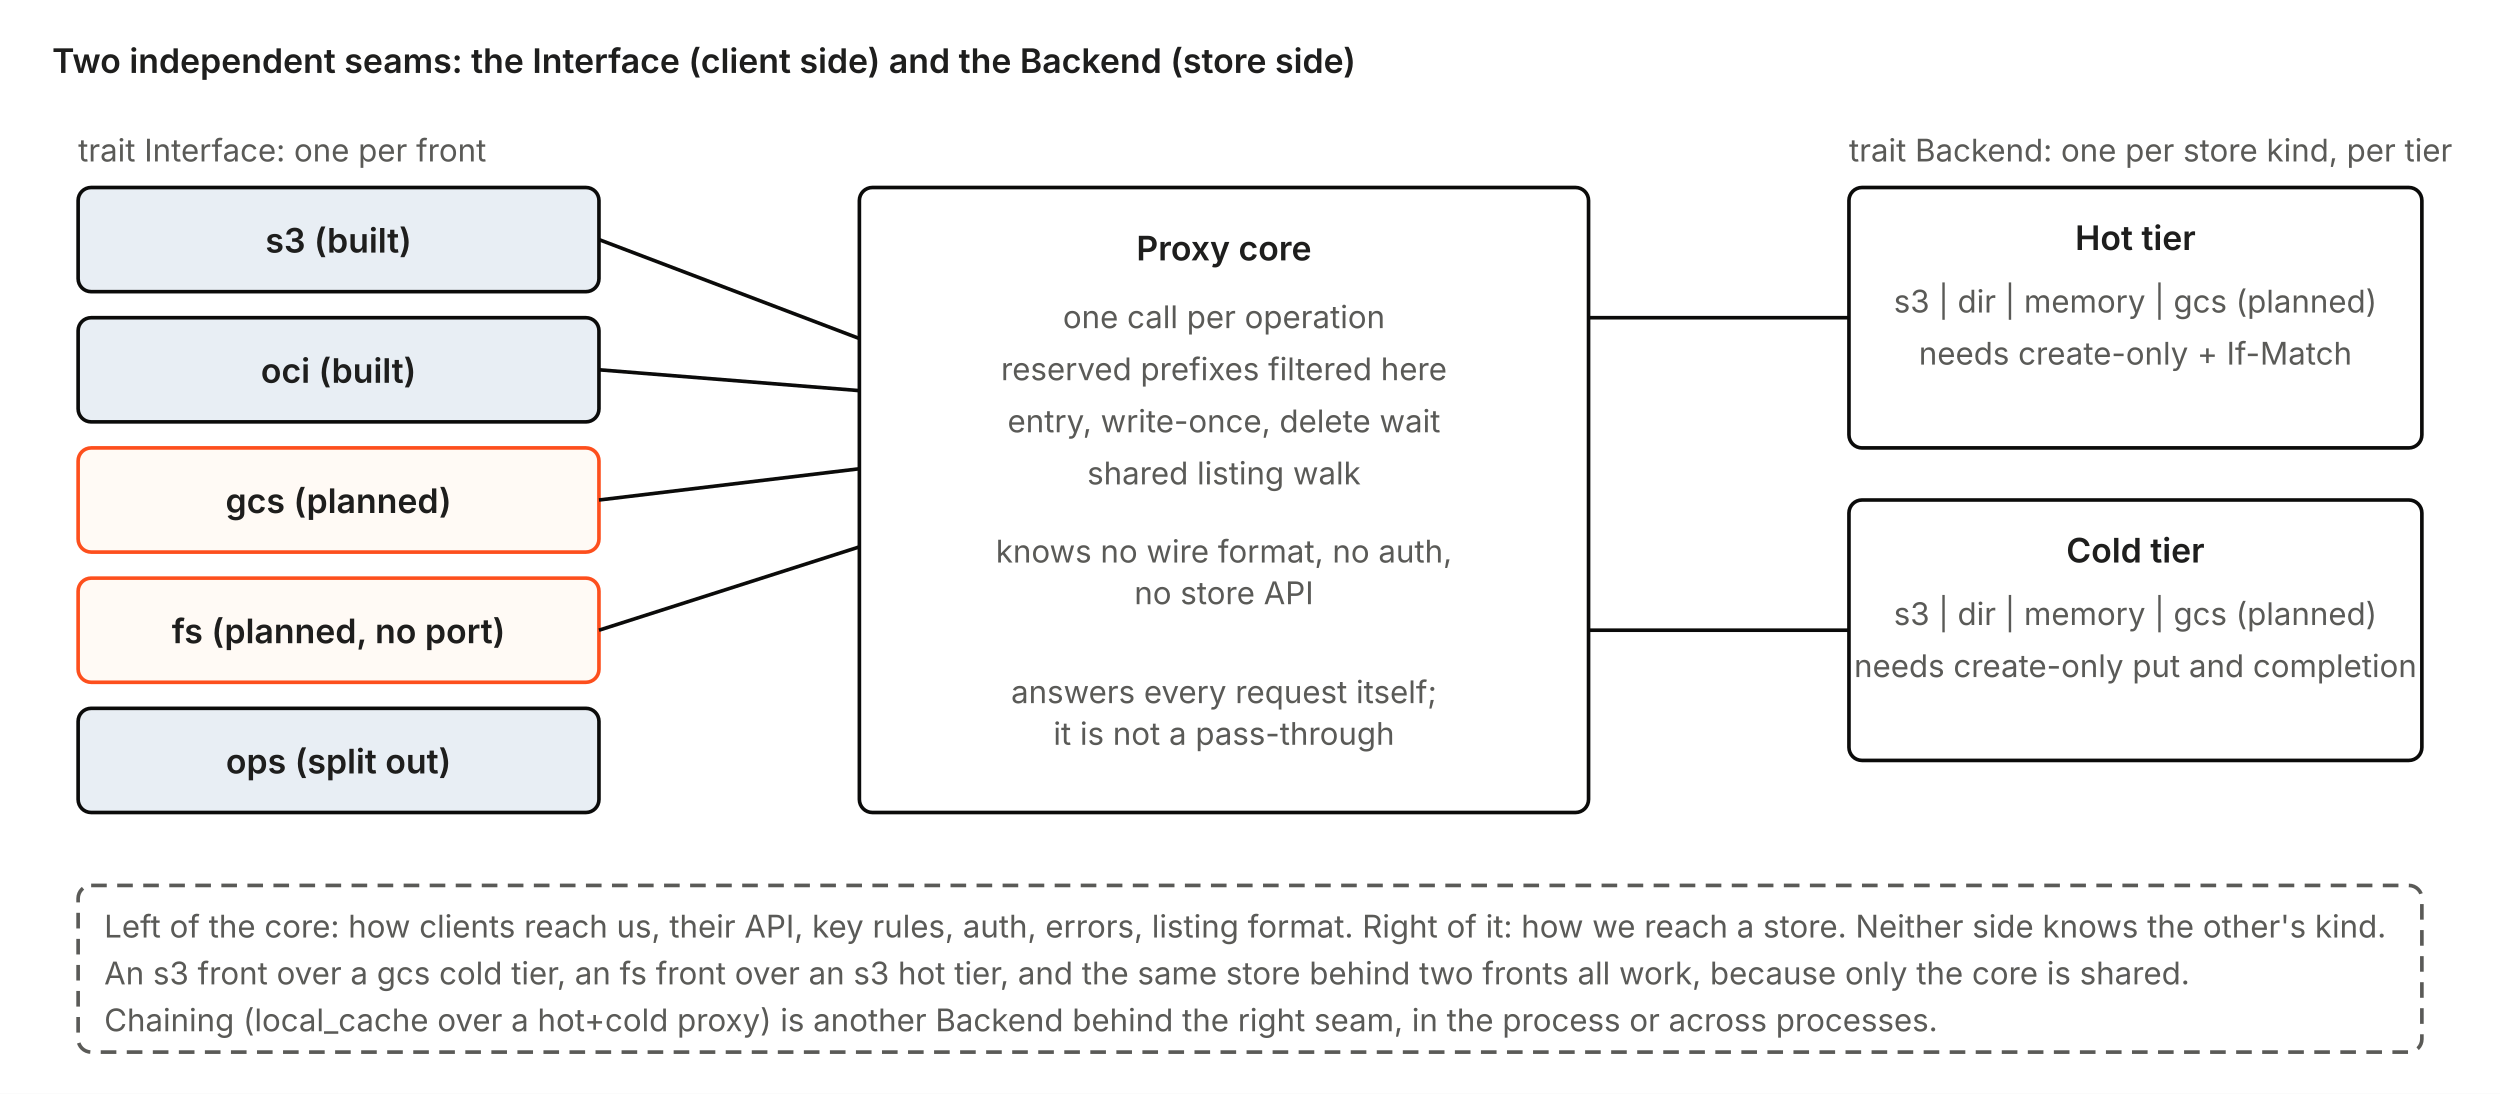
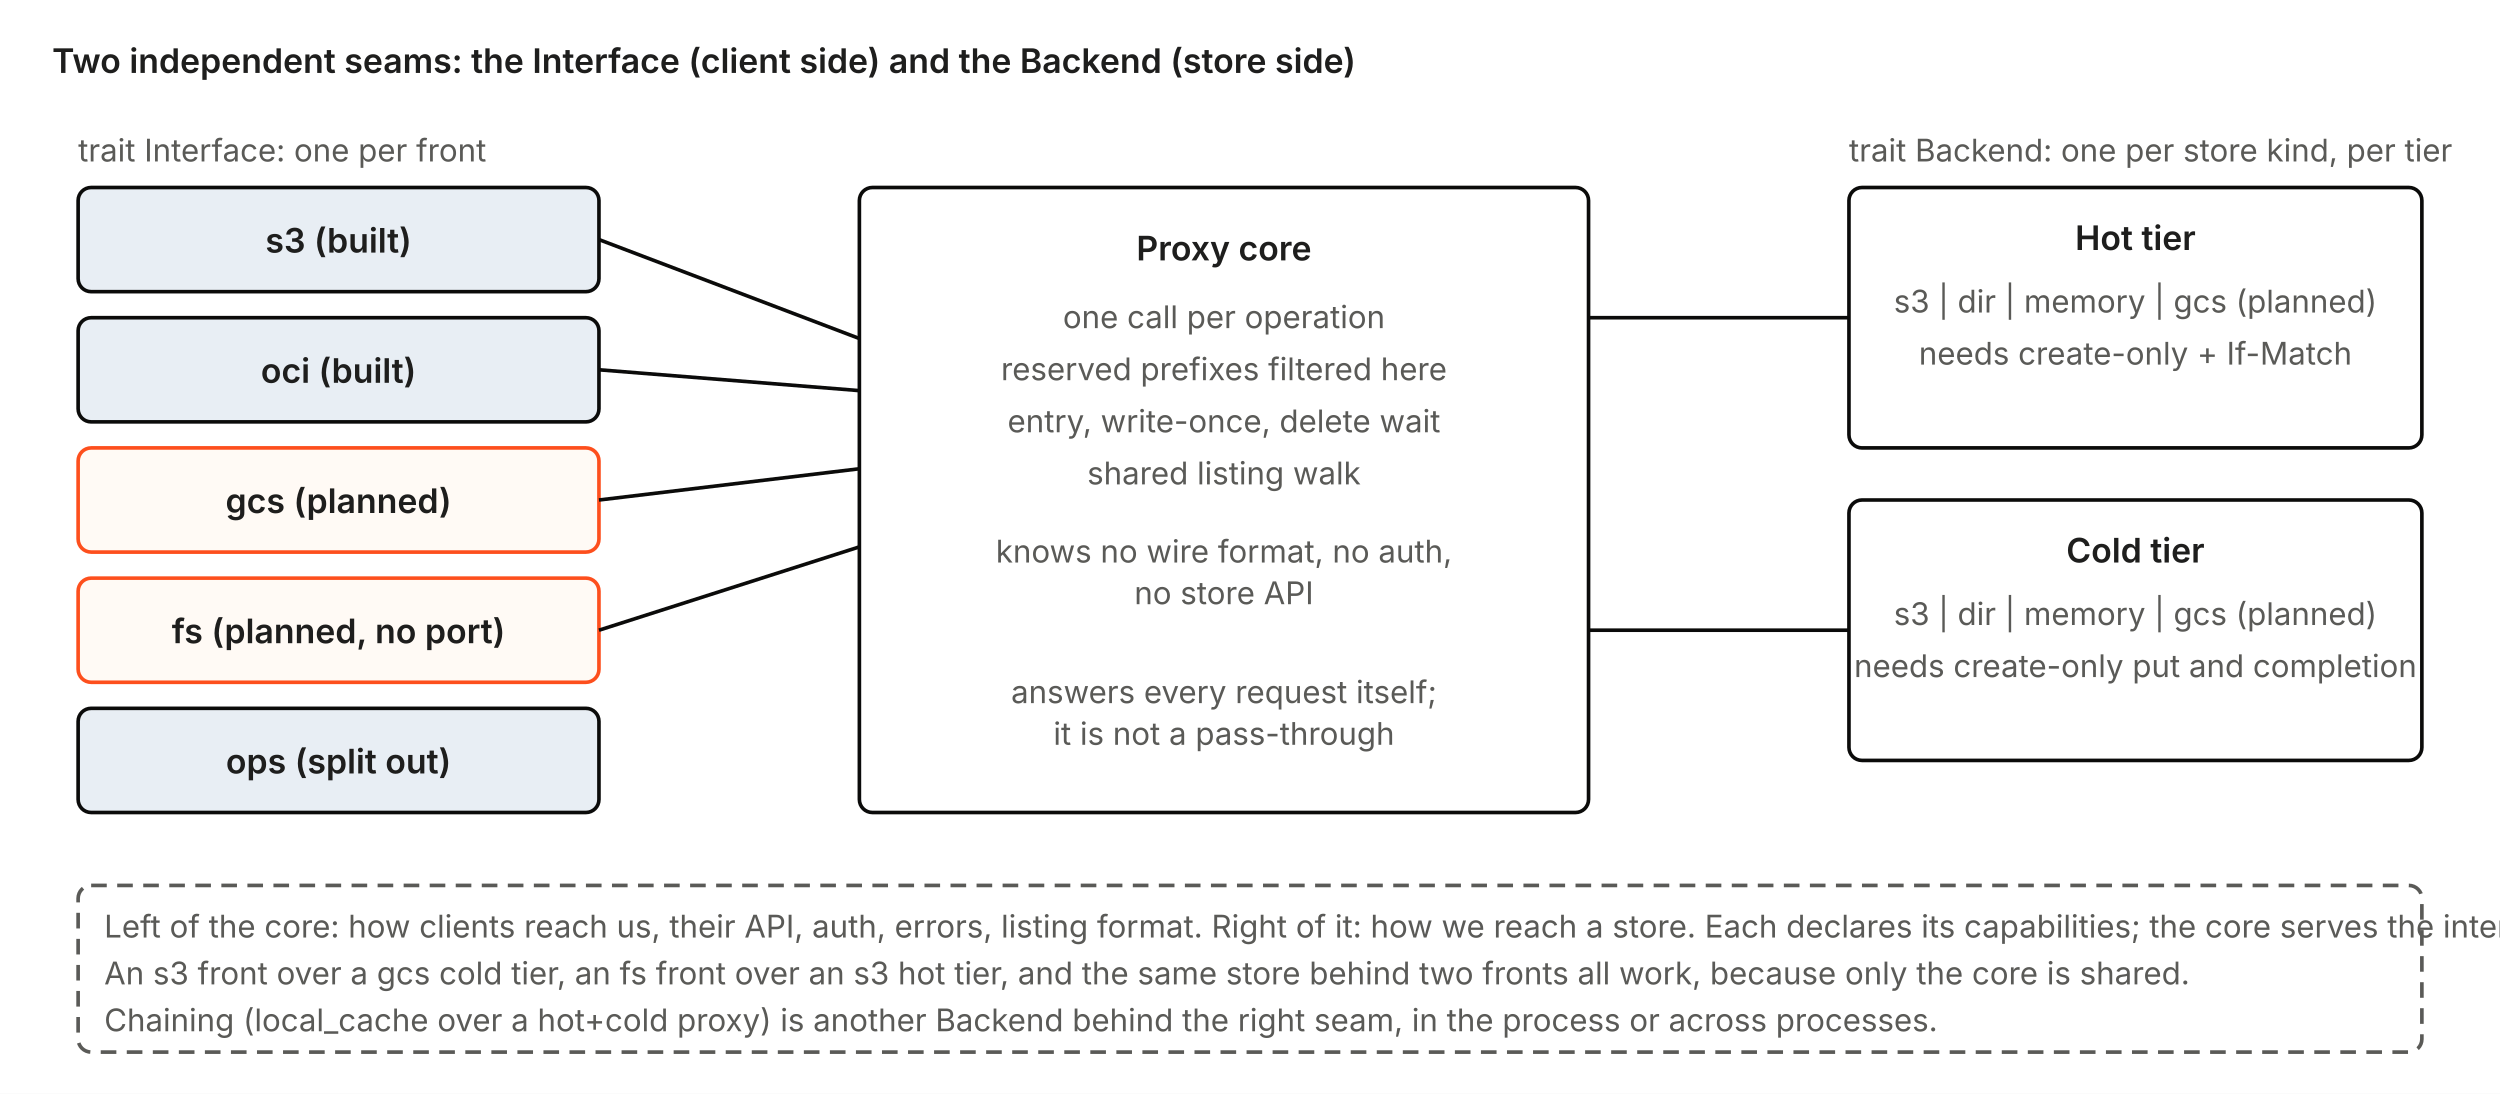
<svg xmlns="http://www.w3.org/2000/svg" viewBox="0 0 960 420" width="960" height="420" role="img" aria-label="Fronts on the left (s3, gcs, oci, fs, ops), each an Interface implementation, answer every request by calling the proxy core, which makes calls on the hot and cold tiers through the Backend trait; each tier is s3, gcs, dir or memory, chosen independently.">
  <style>
.box{fill:#FFFFFF;stroke:#0B0B0A;stroke-width:1.4}
.box-b{fill:#E8EEF4;stroke:#0B0B0A;stroke-width:1.4}
.box-o{fill:#FFFAF5;stroke:#FD4F1D;stroke-width:1.4}
.box-p{fill:none;stroke:#5A5A57;stroke-width:1.4;stroke-dasharray:6 4}
.ln{stroke:#0B0B0A;fill:none;stroke-width:1.4}
text{fill:#1E1E1D;font-family:system-ui,-apple-system,'Segoe UI',sans-serif;font-size:13px}
.b{font-weight:600}
.t-m{fill:#5A5A57;font-size:12px}
</style>
  <rect x="0" y="0" width="960" height="420" fill="#FFFFFF" />
  <text x="20" y="28" class="b" font-size="16">Two independent seams: the Interface (client side) and the Backend (store side)</text>
  <text x="30" y="62" class="t-m">trait Interface: one per front</text>
  <rect x="30" y="72" width="200" height="40" rx="5" class="box-b" />
  <text x="130" y="97" class="b" text-anchor="middle">s3 (built)</text>
  <rect x="30" y="122" width="200" height="40" rx="5" class="box-b" />
  <text x="130" y="147" class="b" text-anchor="middle">oci (built)</text>
  <rect x="30" y="172" width="200" height="40" rx="5" class="box-o" />
  <text x="130" y="197" class="b" text-anchor="middle">gcs (planned)</text>
  <rect x="30" y="222" width="200" height="40" rx="5" class="box-o" />
  <text x="130" y="247" class="b" text-anchor="middle">fs (planned, no port)</text>
  <rect x="30" y="272" width="200" height="40" rx="5" class="box-b" />
  <text x="130" y="297" class="b" text-anchor="middle">ops (split out)</text>
  <rect x="330" y="72" width="280" height="240" rx="5" class="box" />
  <text x="470" y="100" class="b" text-anchor="middle">Proxy core</text>
  <text x="470" y="126" class="t-m" text-anchor="middle">one call per operation</text>
  <text x="470" y="146" class="t-m" text-anchor="middle">reserved prefixes filtered here</text>
  <text x="470" y="166" class="t-m" text-anchor="middle">entry, write-once, delete wait</text>
  <text x="470" y="186" class="t-m" text-anchor="middle">shared listing walk</text>
  <text x="470" y="216" class="t-m" text-anchor="middle">knows no wire format, no auth,</text>
  <text x="470" y="232" class="t-m" text-anchor="middle">no store API</text>
  <text x="470" y="270" class="t-m" text-anchor="middle">answers every request itself;</text>
  <text x="470" y="286" class="t-m" text-anchor="middle">it is not a pass-through</text>
  <text x="710" y="62" class="t-m">trait Backend: one per store kind, per tier</text>
  <rect x="710" y="72" width="220" height="100" rx="5" class="box" />
  <text x="820" y="96" class="b" text-anchor="middle">Hot tier</text>
  <text x="820" y="120" class="t-m" text-anchor="middle">s3 | dir | memory | gcs (planned)</text>
  <text x="820" y="140" class="t-m" text-anchor="middle">needs create-only + If-Match</text>
  <rect x="710" y="192" width="220" height="100" rx="5" class="box" />
  <text x="820" y="216" class="b" text-anchor="middle">Cold tier</text>
  <text x="820" y="240" class="t-m" text-anchor="middle">s3 | dir | memory | gcs (planned)</text>
  <text x="820" y="260" class="t-m" text-anchor="middle">needs create-only put and completion</text>
  <line x1="230" y1="92" x2="330" y2="130" class="ln" />
  <line x1="230" y1="142" x2="330" y2="150" class="ln" />
  <line x1="230" y1="192" x2="330" y2="180" class="ln" />
  <line x1="230" y1="242" x2="330" y2="210" class="ln" />
  <line x1="610" y1="122" x2="710" y2="122" class="ln" />
  <line x1="610" y1="242" x2="710" y2="242" class="ln" />
  <rect x="30" y="340" width="900" height="64" rx="5" class="box-p" />
-   <text x="40" y="360" class="t-m">Left of the core: how clients reach us, their API, key rules, auth, errors, listing format. Right of it: how we reach a store. Neither side knows the other's kind.</text>
+   <text x="40" y="360" class="t-m">Left of the core: how clients reach us, their API, auth, errors, listing format. Right of it: how we reach a store. Each declares its capabilities; the core serves the intersection.</text>
  <text x="40" y="378" class="t-m">An s3 front over a gcs cold tier, an fs front over an s3 hot tier, and the same store behind two fronts all work, because only the core is shared.</text>
  <text x="40" y="396" class="t-m">Chaining (local_cache over a hot+cold proxy) is another Backend behind the right seam, in the process or across processes.</text>
</svg>
